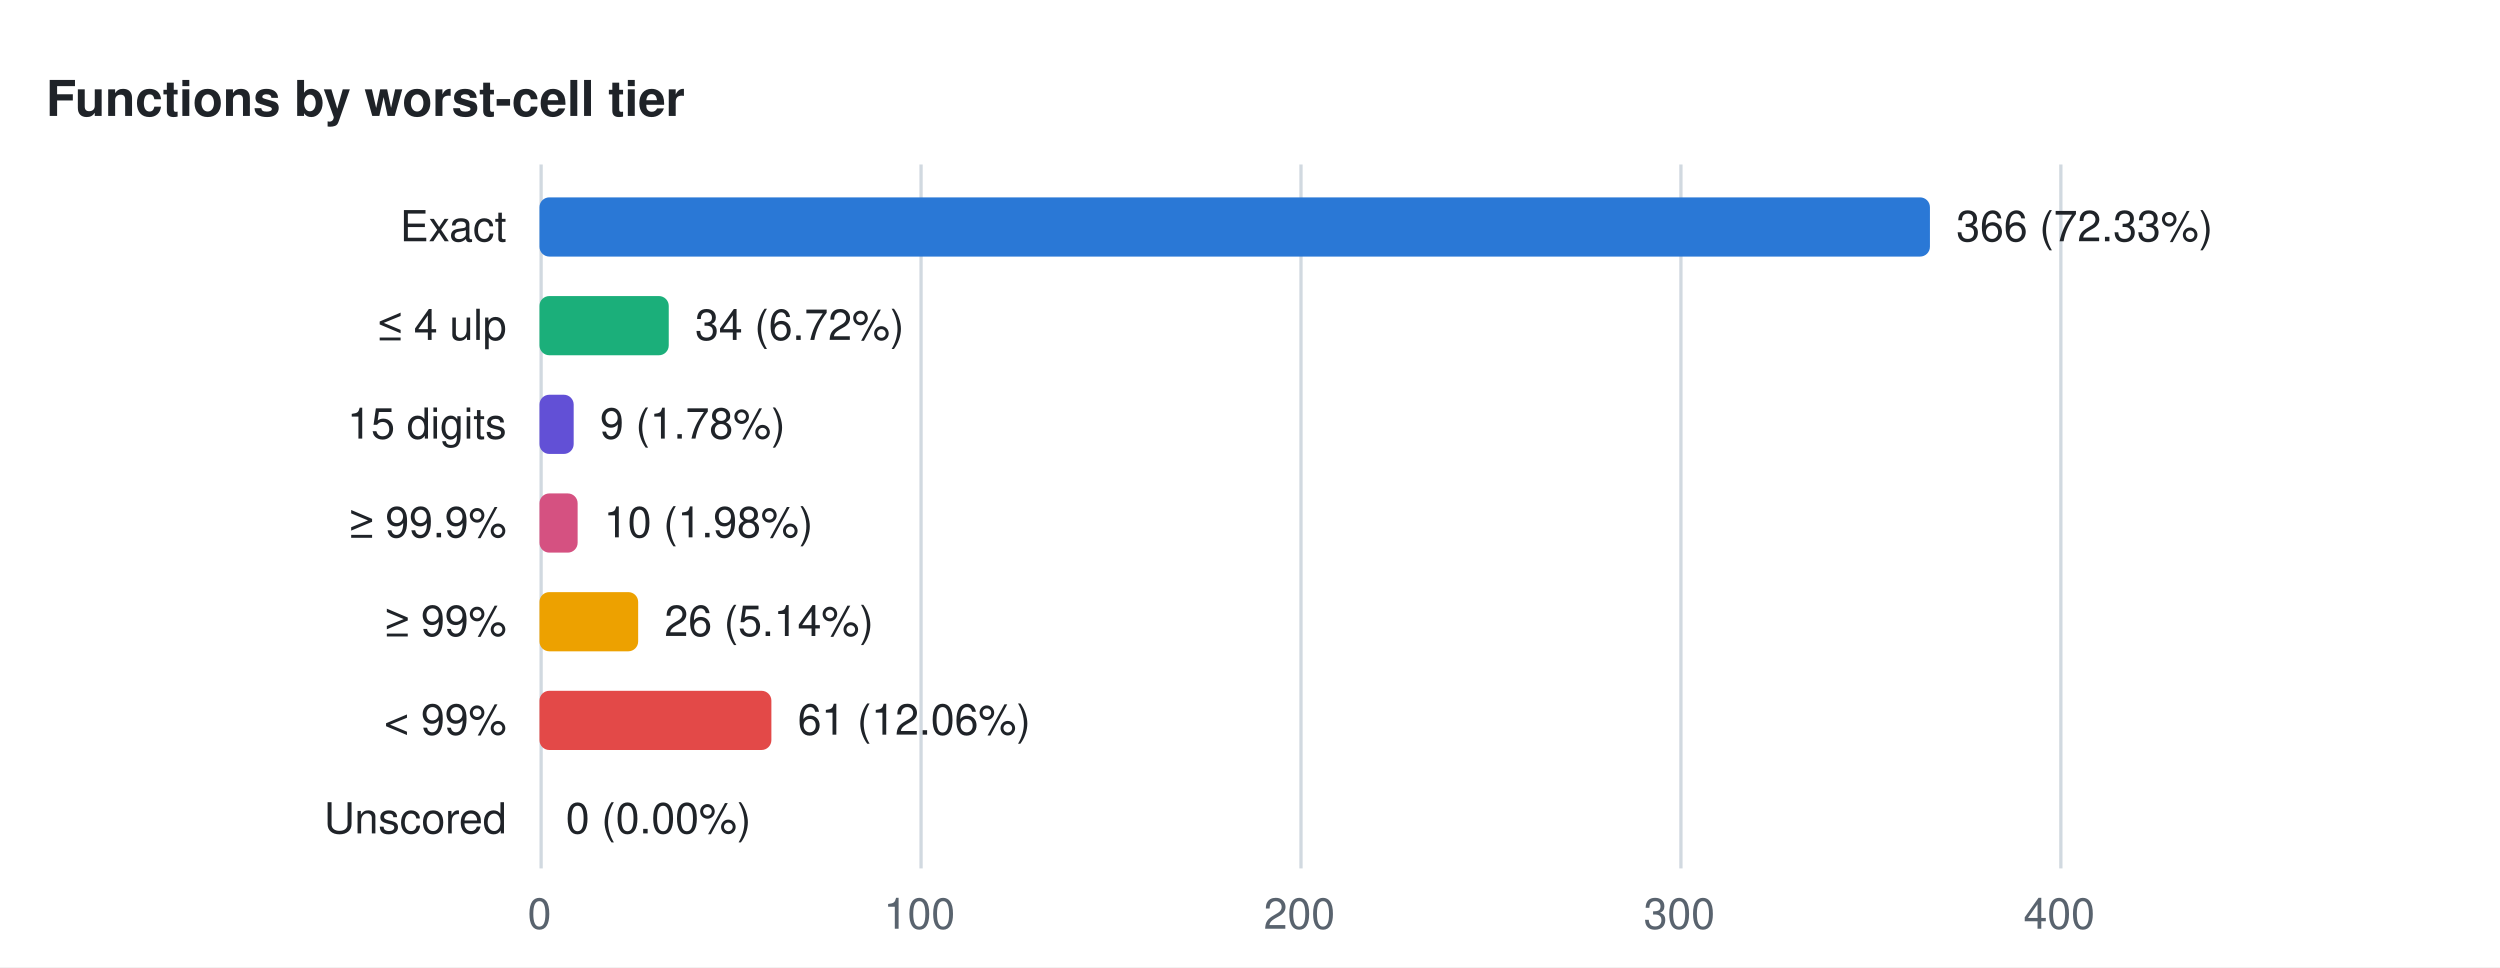
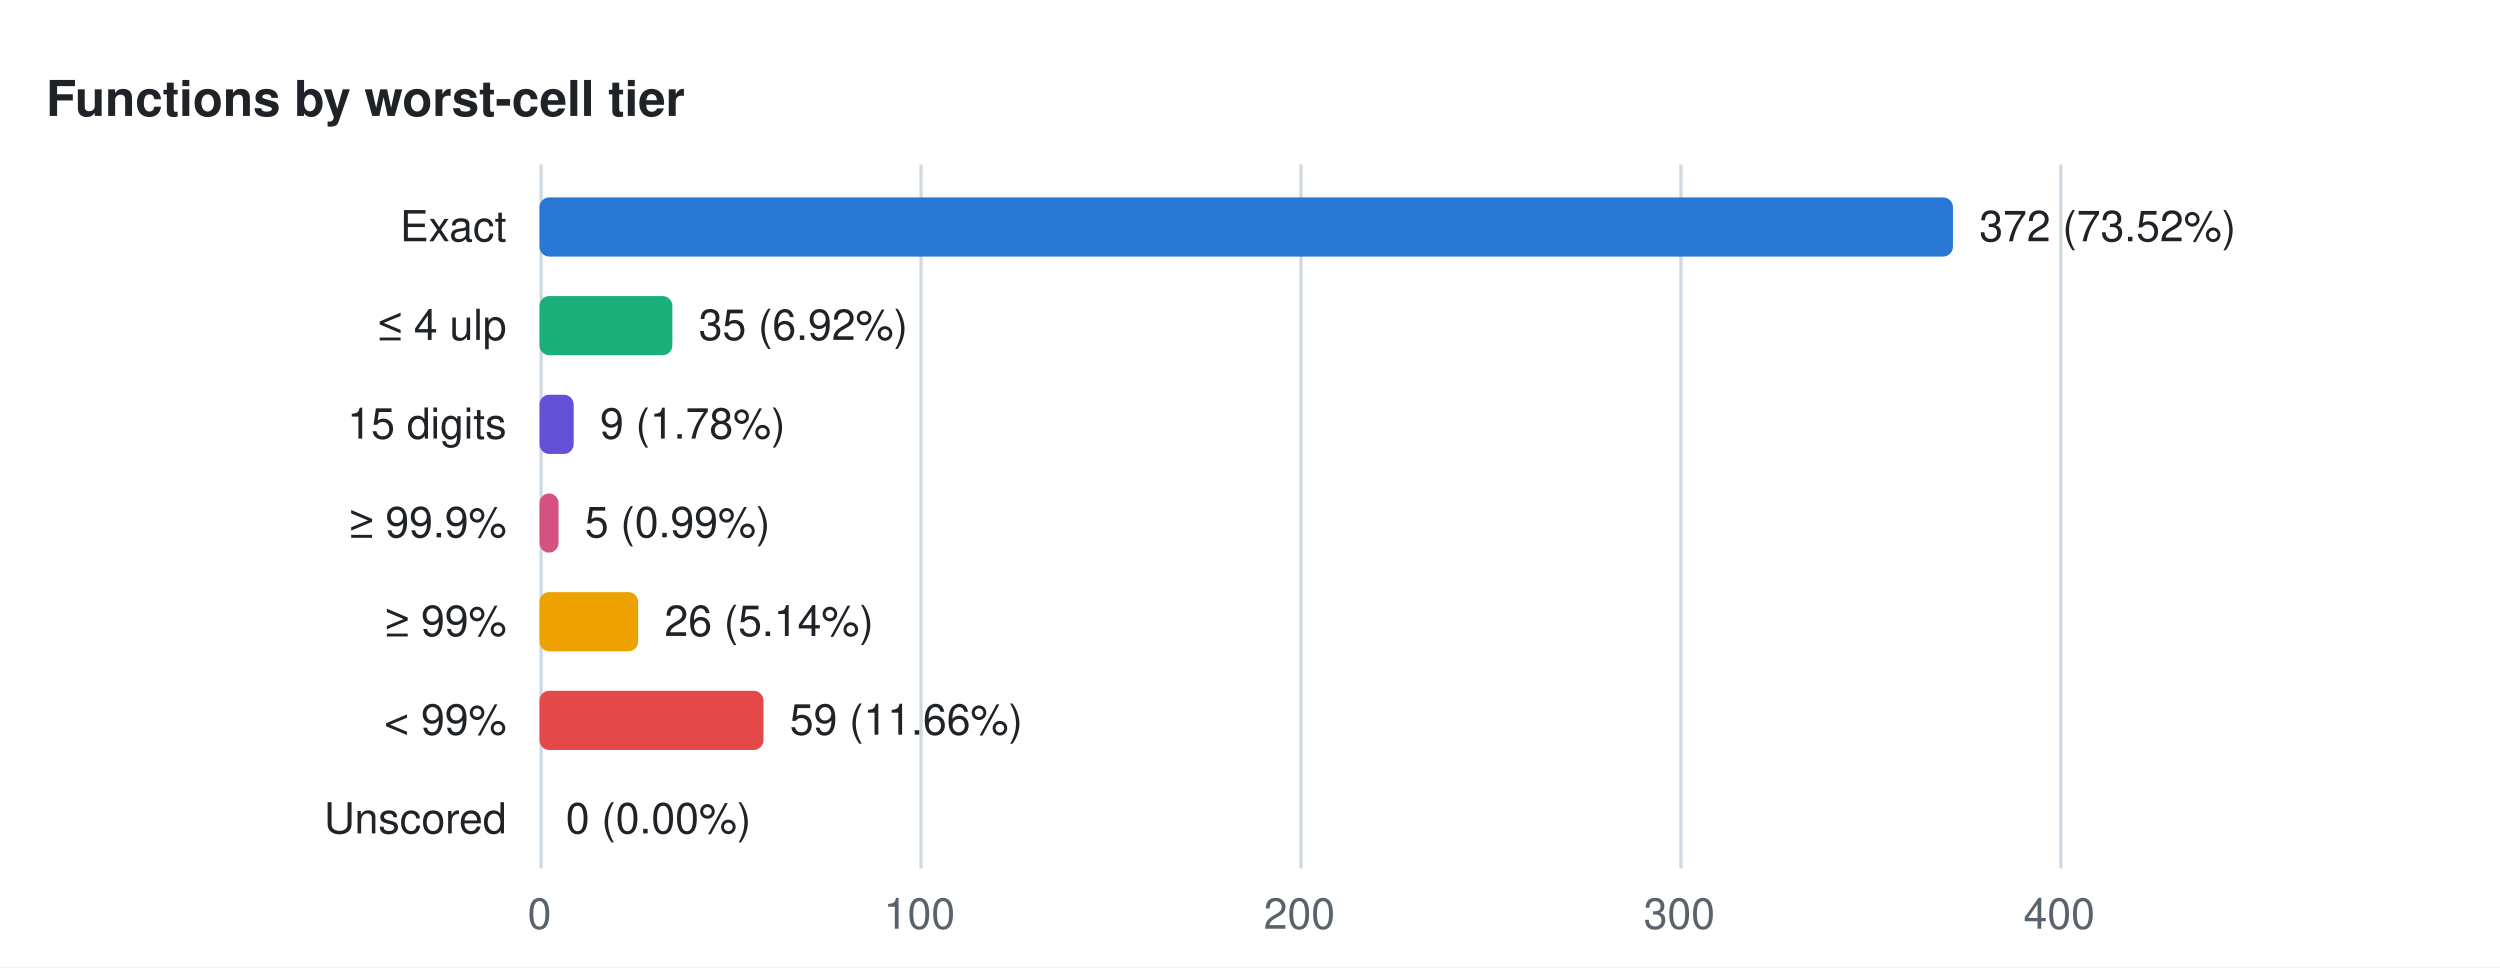
<svg xmlns="http://www.w3.org/2000/svg" width="760" height="294" viewBox="0 0 760 294" role="img" aria-labelledby="t d">
  <style>text{font-family:system-ui,-apple-system,'Segoe UI',Helvetica,Arial,sans-serif;font-size:13px}.title{font-size:15px;font-weight:600}.num{font-variant-numeric:tabular-nums}.bg{fill:#ffffff}.ink{fill:#1f2328}.muted{fill:#59636e}.grid{fill:#d1d9e0}.b-exact{fill:#2a78d6}.b-ulp4{fill:#1baf7a}.b-digits15{fill:#6250d6}.b-rate999{fill:#d55181}.b-rate99{fill:#eda100}.b-below99{fill:#e34948}.b-unscored{fill:#4b5563}.in-exact{fill:#000000}.in-ulp4{fill:#000000}.in-digits15{fill:#ffffff}.in-rate999{fill:#000000}.in-rate99{fill:#000000}.in-below99{fill:#000000}.in-unscored{fill:#ffffff}@media (prefers-color-scheme: dark){.bg{fill:#0d1117}.ink{fill:#f0f6fc}.muted{fill:#9198a1}.grid{fill:#3d444d}.b-exact{fill:#3987e5}.b-ulp4{fill:#199e70}.b-digits15{fill:#9085e9}.b-rate999{fill:#d55181}.b-rate99{fill:#c98500}.b-below99{fill:#d03f3f}.b-unscored{fill:#9ca3af}.in-exact{fill:#000000}.in-ulp4{fill:#000000}.in-digits15{fill:#000000}.in-rate999{fill:#000000}.in-rate99{fill:#000000}.in-below99{fill:#ffffff}.in-unscored{fill:#000000}}</style>
  <rect class="bg" fill="#ffffff" x="0" y="0" width="760" height="294" />
  <g transform="translate(14,14)">
    <text x="0.0" y="16.0" class="ink title" fill="#1f2328" text-anchor="start" dominant-baseline="middle">Functions by worst-cell tier</text>
    <rect class="grid" fill="#d1d9e0" x="150.0" y="36" width="1" height="214" />
    <text x="150.0" y="264.0" class="muted num" fill="#59636e" text-anchor="middle" dominant-baseline="middle">0</text>
    <rect class="grid" fill="#d1d9e0" x="265.5" y="36" width="1" height="214" />
    <text x="265.5" y="264.0" class="muted num" fill="#59636e" text-anchor="middle" dominant-baseline="middle">100</text>
    <rect class="grid" fill="#d1d9e0" x="381.0" y="36" width="1" height="214" />
    <text x="381.0" y="264.0" class="muted num" fill="#59636e" text-anchor="middle" dominant-baseline="middle">200</text>
    <rect class="grid" fill="#d1d9e0" x="496.5" y="36" width="1" height="214" />
    <text x="496.5" y="264.0" class="muted num" fill="#59636e" text-anchor="middle" dominant-baseline="middle">300</text>
    <rect class="grid" fill="#d1d9e0" x="612.0" y="36" width="1" height="214" />
    <text x="612.0" y="264.0" class="muted num" fill="#59636e" text-anchor="middle" dominant-baseline="middle">400</text>
    <text x="140.0" y="55.0" class="ink" fill="#1f2328" text-anchor="end" dominant-baseline="middle">Exact</text>
-     <rect class="b-exact" fill="#2a78d6" x="150.0" y="46.0" width="422.7" height="18" rx="3" />
-     <text x="580.7" y="55.0" class="ink num" fill="#1f2328" text-anchor="start" dominant-baseline="middle">366 (72.33%)</text>
+     <rect class="b-exact" fill="#2a78d6" x="150.0" y="46.0" width="429.7" height="18" rx="3" />
+     <text x="587.7" y="55.0" class="ink num" fill="#1f2328" text-anchor="start" dominant-baseline="middle">372 (73.52%)</text>
    <text x="140.0" y="85.0" class="ink" fill="#1f2328" text-anchor="end" dominant-baseline="middle">≤ 4 ulp</text>
-     <rect class="b-ulp4" fill="#1baf7a" x="150.0" y="76.0" width="39.3" height="18" rx="3" />
-     <text x="197.3" y="85.0" class="ink num" fill="#1f2328" text-anchor="start" dominant-baseline="middle">34 (6.72%)</text>
+     <rect class="b-ulp4" fill="#1baf7a" x="150.0" y="76.0" width="40.4" height="18" rx="3" />
+     <text x="198.4" y="85.0" class="ink num" fill="#1f2328" text-anchor="start" dominant-baseline="middle">35 (6.92%)</text>
    <text x="140.0" y="115.0" class="ink" fill="#1f2328" text-anchor="end" dominant-baseline="middle">15 digits</text>
    <rect class="b-digits15" fill="#6250d6" x="150.0" y="106.0" width="10.4" height="18" rx="3" />
    <text x="168.4" y="115.0" class="ink num" fill="#1f2328" text-anchor="start" dominant-baseline="middle">9 (1.78%)</text>
    <text x="140.0" y="145.0" class="ink" fill="#1f2328" text-anchor="end" dominant-baseline="middle">≥ 99.9%</text>
-     <rect class="b-rate999" fill="#d55181" x="150.0" y="136.0" width="11.6" height="18" rx="3" />
-     <text x="169.6" y="145.0" class="ink num" fill="#1f2328" text-anchor="start" dominant-baseline="middle">10 (1.98%)</text>
+     <rect class="b-rate999" fill="#d55181" x="150.0" y="136.0" width="5.8" height="18" rx="3" />
+     <text x="163.8" y="145.0" class="ink num" fill="#1f2328" text-anchor="start" dominant-baseline="middle">5 (0.99%)</text>
    <text x="140.0" y="175.0" class="ink" fill="#1f2328" text-anchor="end" dominant-baseline="middle">≥ 99%</text>
    <rect class="b-rate99" fill="#eda100" x="150.0" y="166.0" width="30.0" height="18" rx="3" />
    <text x="188.0" y="175.0" class="ink num" fill="#1f2328" text-anchor="start" dominant-baseline="middle">26 (5.14%)</text>
    <text x="140.0" y="205.0" class="ink" fill="#1f2328" text-anchor="end" dominant-baseline="middle">&lt; 99%</text>
-     <rect class="b-below99" fill="#e34948" x="150.0" y="196.0" width="70.5" height="18" rx="3" />
-     <text x="228.5" y="205.0" class="ink num" fill="#1f2328" text-anchor="start" dominant-baseline="middle">61 (12.06%)</text>
+     <rect class="b-below99" fill="#e34948" x="150.0" y="196.0" width="68.1" height="18" rx="3" />
+     <text x="226.1" y="205.0" class="ink num" fill="#1f2328" text-anchor="start" dominant-baseline="middle">59 (11.66%)</text>
    <text x="140.0" y="235.0" class="ink" fill="#1f2328" text-anchor="end" dominant-baseline="middle">Unscored</text>
    <text x="158.0" y="235.0" class="ink num" fill="#1f2328" text-anchor="start" dominant-baseline="middle">0 (0.00%)</text>
  </g>
</svg>
